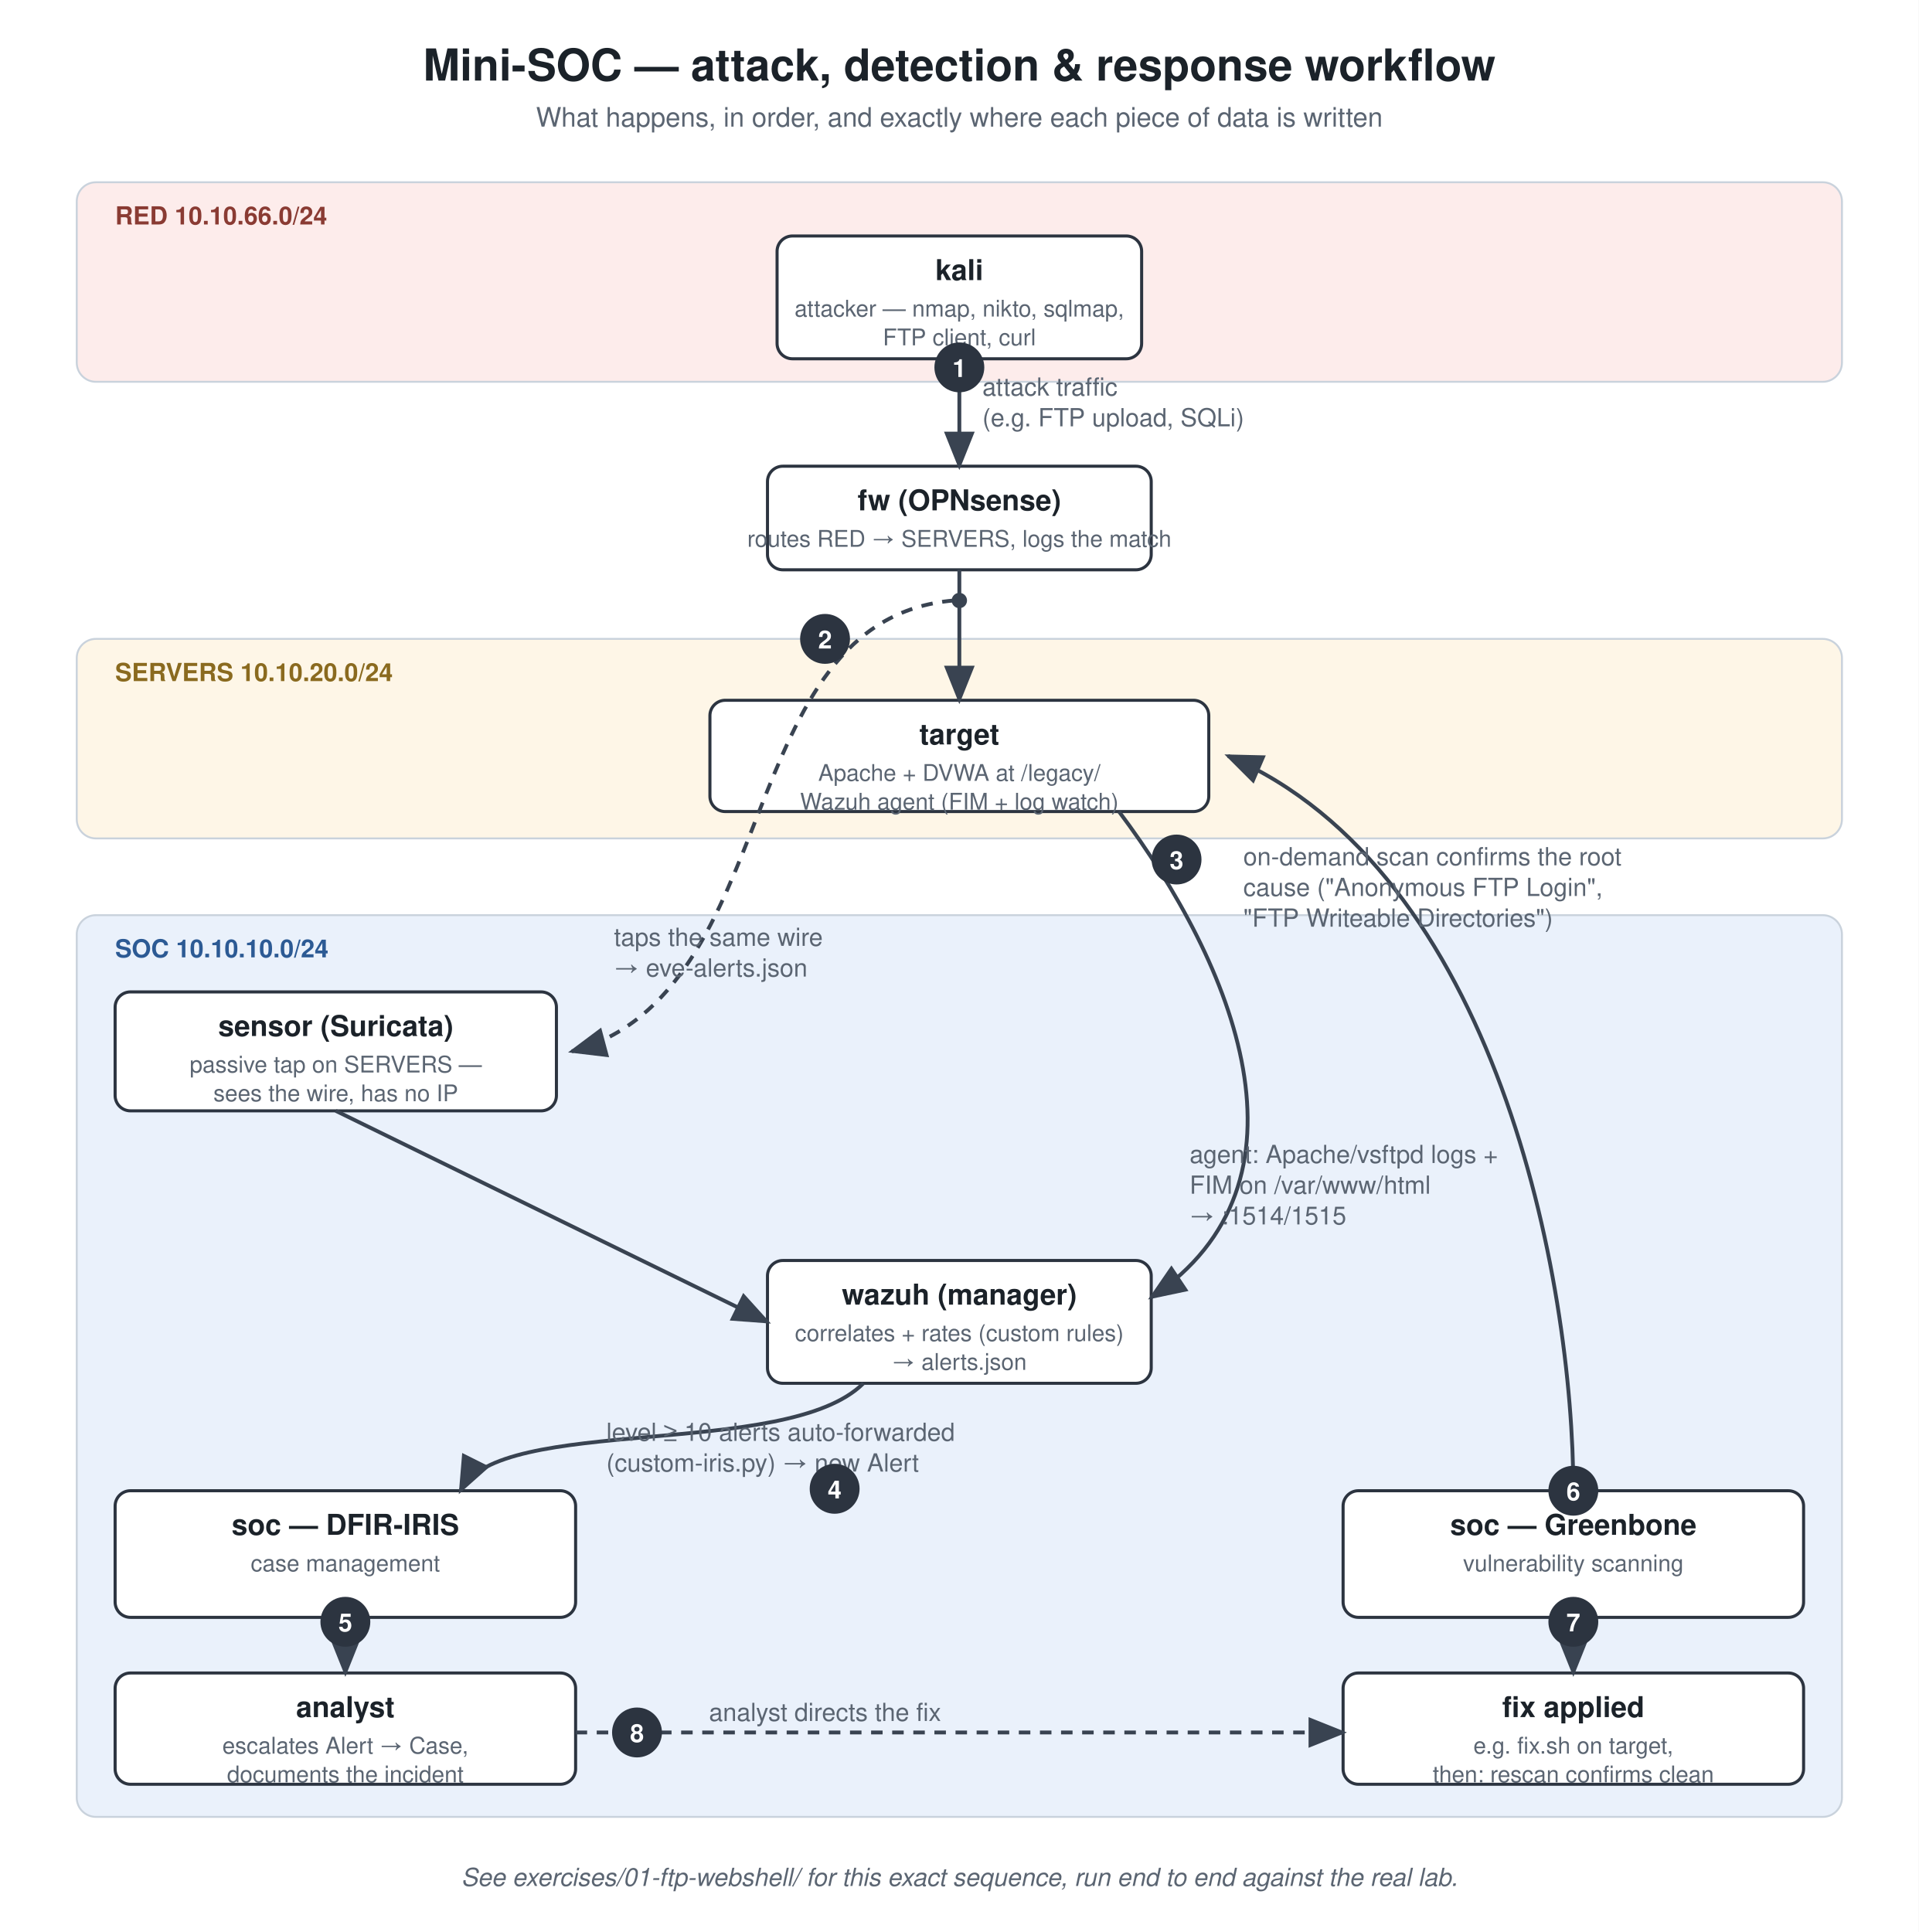
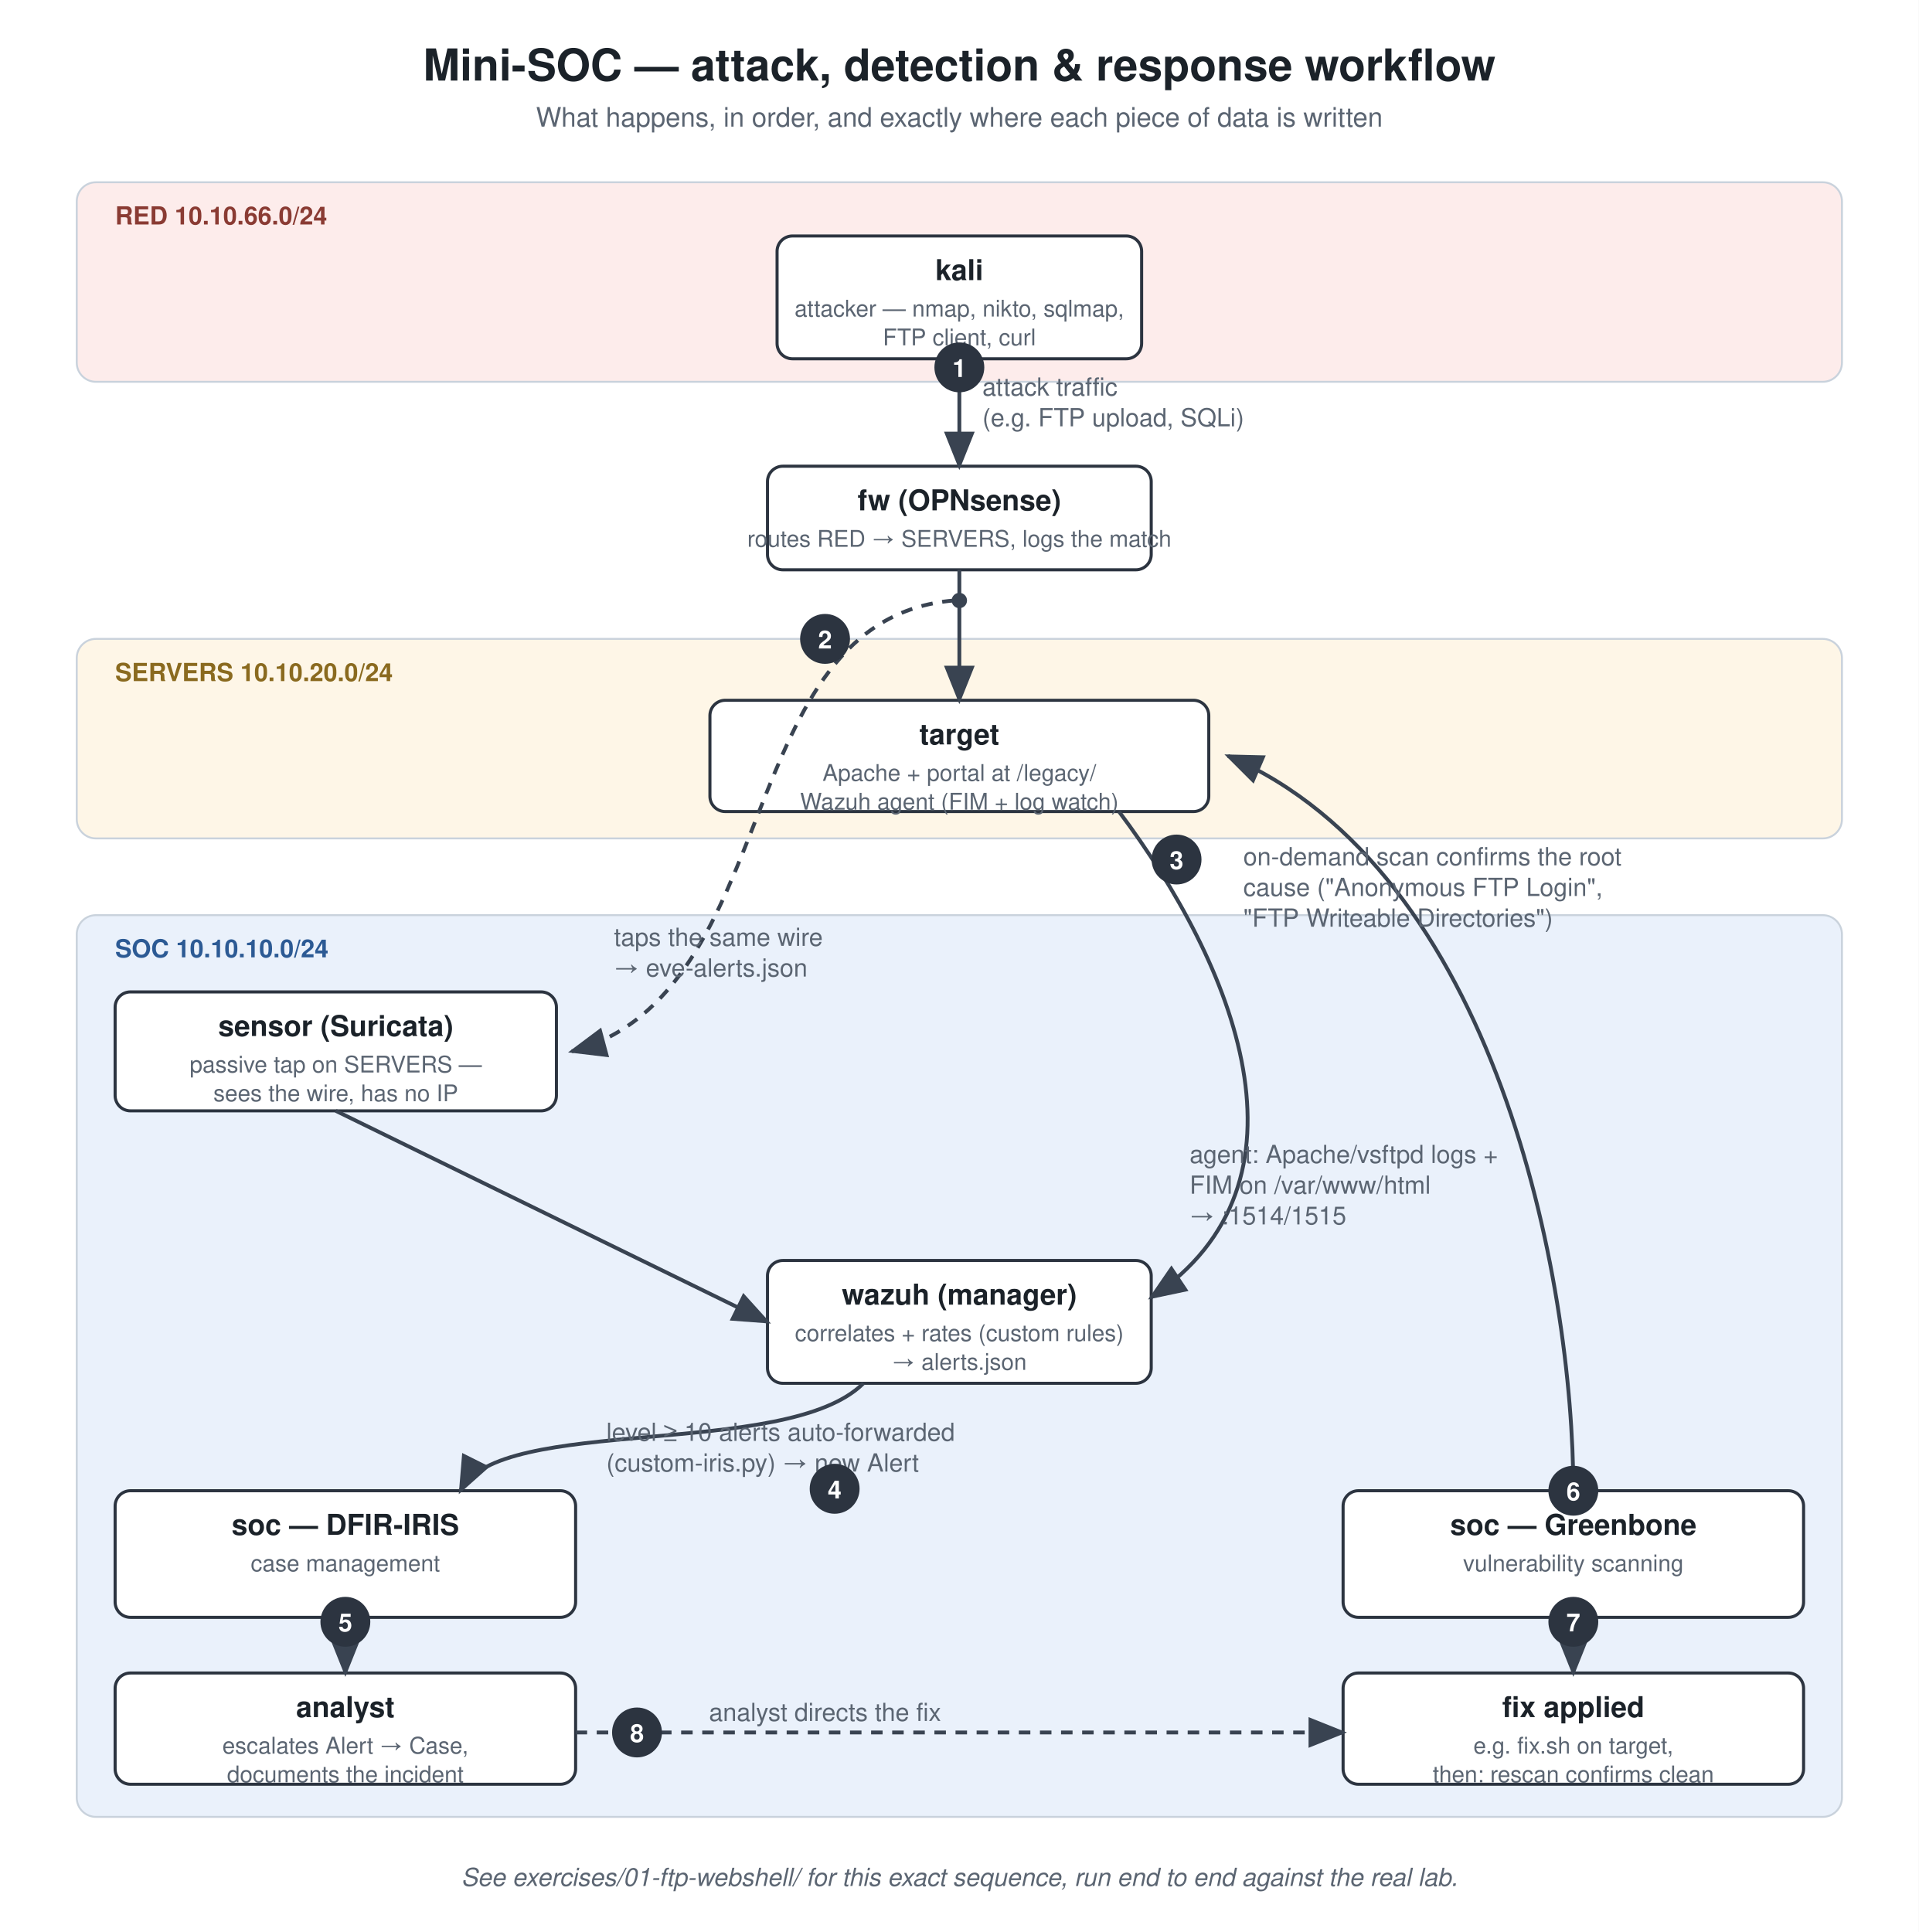
<svg xmlns="http://www.w3.org/2000/svg" width="1000" height="1007" viewBox="0 0 1000 1007" font-family="'Helvetica Neue',Helvetica,Arial,sans-serif">
  <rect x="0" y="0" width="1000" height="1007" fill="#ffffff" />
  <defs>
    <marker id="arrowhead" markerWidth="10" markerHeight="8" refX="9" refY="4" orient="auto">
      <polygon points="0 0, 10 4, 0 8" fill="#394351" />
    </marker>
  </defs>
  <text x="500.0" y="42" font-size="23" fill="#1b2229" font-weight="bold" text-anchor="middle" font-family="'Helvetica Neue',Helvetica,Arial,sans-serif" font-style="normal">Mini-SOC — attack, detection &amp; response workflow</text>
  <text x="500.0" y="66" font-size="14" fill="#5b6572" font-weight="normal" text-anchor="middle" font-family="'Helvetica Neue',Helvetica,Arial,sans-serif" font-style="normal">What happens, in order, and exactly where each piece of data is written</text>
  <rect x="40" y="95" width="920" height="104" rx="10" fill="#fdeceb" stroke="#c9d2dc" />
  <text x="60" y="117" font-size="13" fill="#8a3b33" font-weight="bold" text-anchor="start" font-family="'Helvetica Neue',Helvetica,Arial,sans-serif" font-style="normal">RED  10.10.66.0/24</text>
  <rect x="405.0" y="123" width="190" height="64" rx="8" fill="#ffffff" stroke="#2c3440" stroke-width="1.6" />
  <text x="500.0" y="146" font-size="15" fill="#1b2229" font-weight="bold" text-anchor="middle" font-family="'Helvetica Neue',Helvetica,Arial,sans-serif" font-style="normal">kali</text>
  <text x="500.0" y="165" font-size="12" fill="#5b6572" font-weight="normal" text-anchor="middle" font-family="'Helvetica Neue',Helvetica,Arial,sans-serif" font-style="normal">attacker — nmap, nikto, sqlmap,</text>
  <text x="500.0" y="180" font-size="12" fill="#5b6572" font-weight="normal" text-anchor="middle" font-family="'Helvetica Neue',Helvetica,Arial,sans-serif" font-style="normal">FTP client, curl</text>
  <rect x="400.0" y="243" width="200" height="54" rx="8" fill="#ffffff" stroke="#2c3440" stroke-width="1.6" />
  <text x="500.0" y="266" font-size="15" fill="#1b2229" font-weight="bold" text-anchor="middle" font-family="'Helvetica Neue',Helvetica,Arial,sans-serif" font-style="normal">fw  (OPNsense)</text>
  <text x="500.0" y="285" font-size="12" fill="#5b6572" font-weight="normal" text-anchor="middle" font-family="'Helvetica Neue',Helvetica,Arial,sans-serif" font-style="normal">routes RED → SERVERS, logs the match</text>
  <line x1="500.0" y1="187" x2="500.0" y2="243" stroke="#394351" stroke-width="2" marker-end="url(#arrowhead)" />
  <circle cx="500.0" cy="191.48" r="13" fill="#2c3440" />
  <text x="500.0" y="196.48" font-size="13" fill="#ffffff" font-weight="bold" text-anchor="middle" font-family="'Helvetica Neue',Helvetica,Arial,sans-serif" font-style="normal">1</text>
  <text x="512.0" y="206.2" font-size="13" fill="#5b6572" font-weight="normal" text-anchor="start" font-family="'Helvetica Neue',Helvetica,Arial,sans-serif" font-style="normal">attack traffic</text>
  <text x="512.0" y="222.2" font-size="13" fill="#5b6572" font-weight="normal" text-anchor="start" font-family="'Helvetica Neue',Helvetica,Arial,sans-serif" font-style="normal">(e.g. FTP upload, SQLi)</text>
  <rect x="40" y="333" width="920" height="104" rx="10" fill="#fef6e7" stroke="#c9d2dc" />
  <text x="60" y="355" font-size="13" fill="#8a6a1f" font-weight="bold" text-anchor="start" font-family="'Helvetica Neue',Helvetica,Arial,sans-serif" font-style="normal">SERVERS  10.10.20.0/24</text>
  <rect x="370.0" y="365" width="260" height="58" rx="8" fill="#ffffff" stroke="#2c3440" stroke-width="1.6" />
  <text x="500.0" y="388" font-size="15" fill="#1b2229" font-weight="bold" text-anchor="middle" font-family="'Helvetica Neue',Helvetica,Arial,sans-serif" font-style="normal">target</text>
-   <text x="500.0" y="407" font-size="12" fill="#5b6572" font-weight="normal" text-anchor="middle" font-family="'Helvetica Neue',Helvetica,Arial,sans-serif" font-style="normal">Apache + DVWA at /legacy/</text>
+   <text x="500.0" y="407" font-size="12" fill="#5b6572" font-weight="normal" text-anchor="middle" font-family="'Helvetica Neue',Helvetica,Arial,sans-serif" font-style="normal">Apache + portal at /legacy/</text>
  <text x="500.0" y="422" font-size="12" fill="#5b6572" font-weight="normal" text-anchor="middle" font-family="'Helvetica Neue',Helvetica,Arial,sans-serif" font-style="normal">Wazuh agent (FIM + log watch)</text>
  <line x1="500.0" y1="297" x2="500.0" y2="365" stroke="#394351" stroke-width="2" marker-end="url(#arrowhead)" />
  <rect x="40" y="477" width="920" height="470" rx="10" fill="#eaf1fb" stroke="#c9d2dc" />
  <text x="60" y="499" font-size="13" fill="#2c5a94" font-weight="bold" text-anchor="start" font-family="'Helvetica Neue',Helvetica,Arial,sans-serif" font-style="normal">SOC  10.10.10.0/24</text>
  <rect x="60" y="517" width="230" height="62" rx="8" fill="#ffffff" stroke="#2c3440" stroke-width="1.6" />
  <text x="175.0" y="540" font-size="15" fill="#1b2229" font-weight="bold" text-anchor="middle" font-family="'Helvetica Neue',Helvetica,Arial,sans-serif" font-style="normal">sensor  (Suricata)</text>
  <text x="175.0" y="559" font-size="12" fill="#5b6572" font-weight="normal" text-anchor="middle" font-family="'Helvetica Neue',Helvetica,Arial,sans-serif" font-style="normal">passive tap on SERVERS —</text>
  <text x="175.0" y="574" font-size="12" fill="#5b6572" font-weight="normal" text-anchor="middle" font-family="'Helvetica Neue',Helvetica,Arial,sans-serif" font-style="normal">sees the wire, has no IP</text>
  <circle cx="500.0" cy="313" r="4" fill="#394351" />
  <path d="M 497.0 313 C 380.0 323, 410 518.0, 298 548.0" fill="none" stroke="#394351" stroke-width="2" stroke-dasharray="6,5" marker-end="url(#arrowhead)" />
  <text x="320" y="493.0" font-size="13" fill="#5b6572" font-weight="normal" text-anchor="start" font-family="'Helvetica Neue',Helvetica,Arial,sans-serif" font-style="normal">taps the same wire</text>
  <text x="320" y="509.0" font-size="13" fill="#5b6572" font-weight="normal" text-anchor="start" font-family="'Helvetica Neue',Helvetica,Arial,sans-serif" font-style="normal">→ eve-alerts.json</text>
  <circle cx="430.0" cy="333" r="13" fill="#2c3440" />
  <text x="430.0" y="338" font-size="13" fill="#ffffff" font-weight="bold" text-anchor="middle" font-family="'Helvetica Neue',Helvetica,Arial,sans-serif" font-style="normal">2</text>
  <rect x="400.0" y="657" width="200" height="64" rx="8" fill="#ffffff" stroke="#2c3440" stroke-width="1.6" />
  <text x="500.0" y="680" font-size="15" fill="#1b2229" font-weight="bold" text-anchor="middle" font-family="'Helvetica Neue',Helvetica,Arial,sans-serif" font-style="normal">wazuh  (manager)</text>
  <text x="500.0" y="699" font-size="12" fill="#5b6572" font-weight="normal" text-anchor="middle" font-family="'Helvetica Neue',Helvetica,Arial,sans-serif" font-style="normal">correlates + rates (custom rules)</text>
  <text x="500.0" y="714" font-size="12" fill="#5b6572" font-weight="normal" text-anchor="middle" font-family="'Helvetica Neue',Helvetica,Arial,sans-serif" font-style="normal">→ alerts.json</text>
  <path d="M 583.2 423 C 643.2 503, 690.0 616.2, 600.0 676.2" fill="none" stroke="#394351" stroke-width="2" marker-end="url(#arrowhead)" />
  <text x="620.0" y="606.2" font-size="13" fill="#5b6572" font-weight="normal" text-anchor="start" font-family="'Helvetica Neue',Helvetica,Arial,sans-serif" font-style="normal">agent: Apache/vsftpd logs +</text>
  <text x="620.0" y="622.2" font-size="13" fill="#5b6572" font-weight="normal" text-anchor="start" font-family="'Helvetica Neue',Helvetica,Arial,sans-serif" font-style="normal">FIM on /var/www/html</text>
  <text x="620.0" y="638.2" font-size="13" fill="#5b6572" font-weight="normal" text-anchor="start" font-family="'Helvetica Neue',Helvetica,Arial,sans-serif" font-style="normal">→ :1514/1515</text>
  <circle cx="613.2" cy="448" r="13" fill="#2c3440" />
  <text x="613.2" y="453" font-size="13" fill="#ffffff" font-weight="bold" text-anchor="middle" font-family="'Helvetica Neue',Helvetica,Arial,sans-serif" font-style="normal">3</text>
  <line x1="175.0" y1="579" x2="400.0" y2="689.0" stroke="#394351" stroke-width="2" marker-end="url(#arrowhead)" />
  <rect x="60" y="777" width="240" height="66" rx="8" fill="#ffffff" stroke="#2c3440" stroke-width="1.6" />
  <text x="180.0" y="800" font-size="15" fill="#1b2229" font-weight="bold" text-anchor="middle" font-family="'Helvetica Neue',Helvetica,Arial,sans-serif" font-style="normal">soc — DFIR-IRIS</text>
  <text x="180.0" y="819" font-size="12" fill="#5b6572" font-weight="normal" text-anchor="middle" font-family="'Helvetica Neue',Helvetica,Arial,sans-serif" font-style="normal">case management</text>
  <rect x="700" y="777" width="240" height="66" rx="8" fill="#ffffff" stroke="#2c3440" stroke-width="1.6" />
  <text x="820.0" y="800" font-size="15" fill="#1b2229" font-weight="bold" text-anchor="middle" font-family="'Helvetica Neue',Helvetica,Arial,sans-serif" font-style="normal">soc — Greenbone</text>
  <text x="820.0" y="819" font-size="12" fill="#5b6572" font-weight="normal" text-anchor="middle" font-family="'Helvetica Neue',Helvetica,Arial,sans-serif" font-style="normal">vulnerability scanning</text>
  <path d="M 450.0 721 C 410.0 761, 260.0 737, 240.0 777" fill="none" stroke="#394351" stroke-width="2" marker-end="url(#arrowhead)" />
  <text x="316" y="751" font-size="13" fill="#5b6572" font-weight="normal" text-anchor="start" font-family="'Helvetica Neue',Helvetica,Arial,sans-serif" font-style="normal">level ≥ 10 alerts auto-forwarded</text>
  <text x="316" y="767" font-size="13" fill="#5b6572" font-weight="normal" text-anchor="start" font-family="'Helvetica Neue',Helvetica,Arial,sans-serif" font-style="normal">(custom-iris.py) → new Alert</text>
  <circle cx="435.0" cy="776" r="13" fill="#2c3440" />
  <text x="435.0" y="781" font-size="13" fill="#ffffff" font-weight="bold" text-anchor="middle" font-family="'Helvetica Neue',Helvetica,Arial,sans-serif" font-style="normal">4</text>
  <rect x="60" y="872" width="240" height="58" rx="8" fill="#ffffff" stroke="#2c3440" stroke-width="1.6" />
  <text x="180.0" y="895" font-size="15" fill="#1b2229" font-weight="bold" text-anchor="middle" font-family="'Helvetica Neue',Helvetica,Arial,sans-serif" font-style="normal">analyst</text>
  <text x="180.0" y="914" font-size="12" fill="#5b6572" font-weight="normal" text-anchor="middle" font-family="'Helvetica Neue',Helvetica,Arial,sans-serif" font-style="normal">escalates Alert → Case,</text>
  <text x="180.0" y="929" font-size="12" fill="#5b6572" font-weight="normal" text-anchor="middle" font-family="'Helvetica Neue',Helvetica,Arial,sans-serif" font-style="normal">documents the incident</text>
  <line x1="180.0" y1="843" x2="180.0" y2="872" stroke="#394351" stroke-width="2" marker-end="url(#arrowhead)" />
  <circle cx="180.0" cy="845.32" r="13" fill="#2c3440" />
  <text x="180.0" y="850.32" font-size="13" fill="#ffffff" font-weight="bold" text-anchor="middle" font-family="'Helvetica Neue',Helvetica,Arial,sans-serif" font-style="normal">5</text>
  <path d="M 820.0 777 C 820.0 667, 780.0 454.0, 640.0 394.0" fill="none" stroke="#394351" stroke-width="2" marker-end="url(#arrowhead)" />
  <circle cx="820.0" cy="777" r="13" fill="#2c3440" />
  <text x="820.0" y="782" font-size="13" fill="#ffffff" font-weight="bold" text-anchor="middle" font-family="'Helvetica Neue',Helvetica,Arial,sans-serif" font-style="normal">6</text>
  <text x="648.0" y="451" font-size="13" fill="#5b6572" font-weight="normal" text-anchor="start" font-family="'Helvetica Neue',Helvetica,Arial,sans-serif" font-style="normal">on-demand scan confirms the root</text>
  <text x="648.0" y="467" font-size="13" fill="#5b6572" font-weight="normal" text-anchor="start" font-family="'Helvetica Neue',Helvetica,Arial,sans-serif" font-style="normal">cause ("Anonymous FTP Login",</text>
  <text x="648.0" y="483" font-size="13" fill="#5b6572" font-weight="normal" text-anchor="start" font-family="'Helvetica Neue',Helvetica,Arial,sans-serif" font-style="normal">"FTP Writeable Directories")</text>
  <rect x="700" y="872" width="240" height="58" rx="8" fill="#ffffff" stroke="#2c3440" stroke-width="1.6" />
  <text x="820.0" y="895" font-size="15" fill="#1b2229" font-weight="bold" text-anchor="middle" font-family="'Helvetica Neue',Helvetica,Arial,sans-serif" font-style="normal">fix applied</text>
  <text x="820.0" y="914" font-size="12" fill="#5b6572" font-weight="normal" text-anchor="middle" font-family="'Helvetica Neue',Helvetica,Arial,sans-serif" font-style="normal">e.g. fix.sh on target,</text>
  <text x="820.0" y="929" font-size="12" fill="#5b6572" font-weight="normal" text-anchor="middle" font-family="'Helvetica Neue',Helvetica,Arial,sans-serif" font-style="normal">then: rescan confirms clean</text>
  <line x1="820.0" y1="843" x2="820.0" y2="872" stroke="#394351" stroke-width="2" marker-end="url(#arrowhead)" />
  <circle cx="820.0" cy="845.32" r="13" fill="#2c3440" />
  <text x="820.0" y="850.32" font-size="13" fill="#ffffff" font-weight="bold" text-anchor="middle" font-family="'Helvetica Neue',Helvetica,Arial,sans-serif" font-style="normal">7</text>
  <line x1="300" y1="903.0" x2="700" y2="903.0" stroke="#394351" stroke-width="2" stroke-dasharray="6,5" marker-end="url(#arrowhead)" />
  <circle cx="332.0" cy="903.0" r="13" fill="#2c3440" />
  <text x="332.0" y="908.0" font-size="13" fill="#ffffff" font-weight="bold" text-anchor="middle" font-family="'Helvetica Neue',Helvetica,Arial,sans-serif" font-style="normal">8</text>
  <text x="430.0" y="897.0" font-size="13" fill="#5b6572" font-weight="normal" text-anchor="middle" font-family="'Helvetica Neue',Helvetica,Arial,sans-serif" font-style="normal">analyst directs the fix</text>
  <text x="500.0" y="983" font-size="13" fill="#5b6572" font-weight="normal" text-anchor="middle" font-family="'Helvetica Neue',Helvetica,Arial,sans-serif" font-style="italic">See exercises/01-ftp-webshell/ for this exact sequence, run end to end against the real lab.</text>
</svg>
